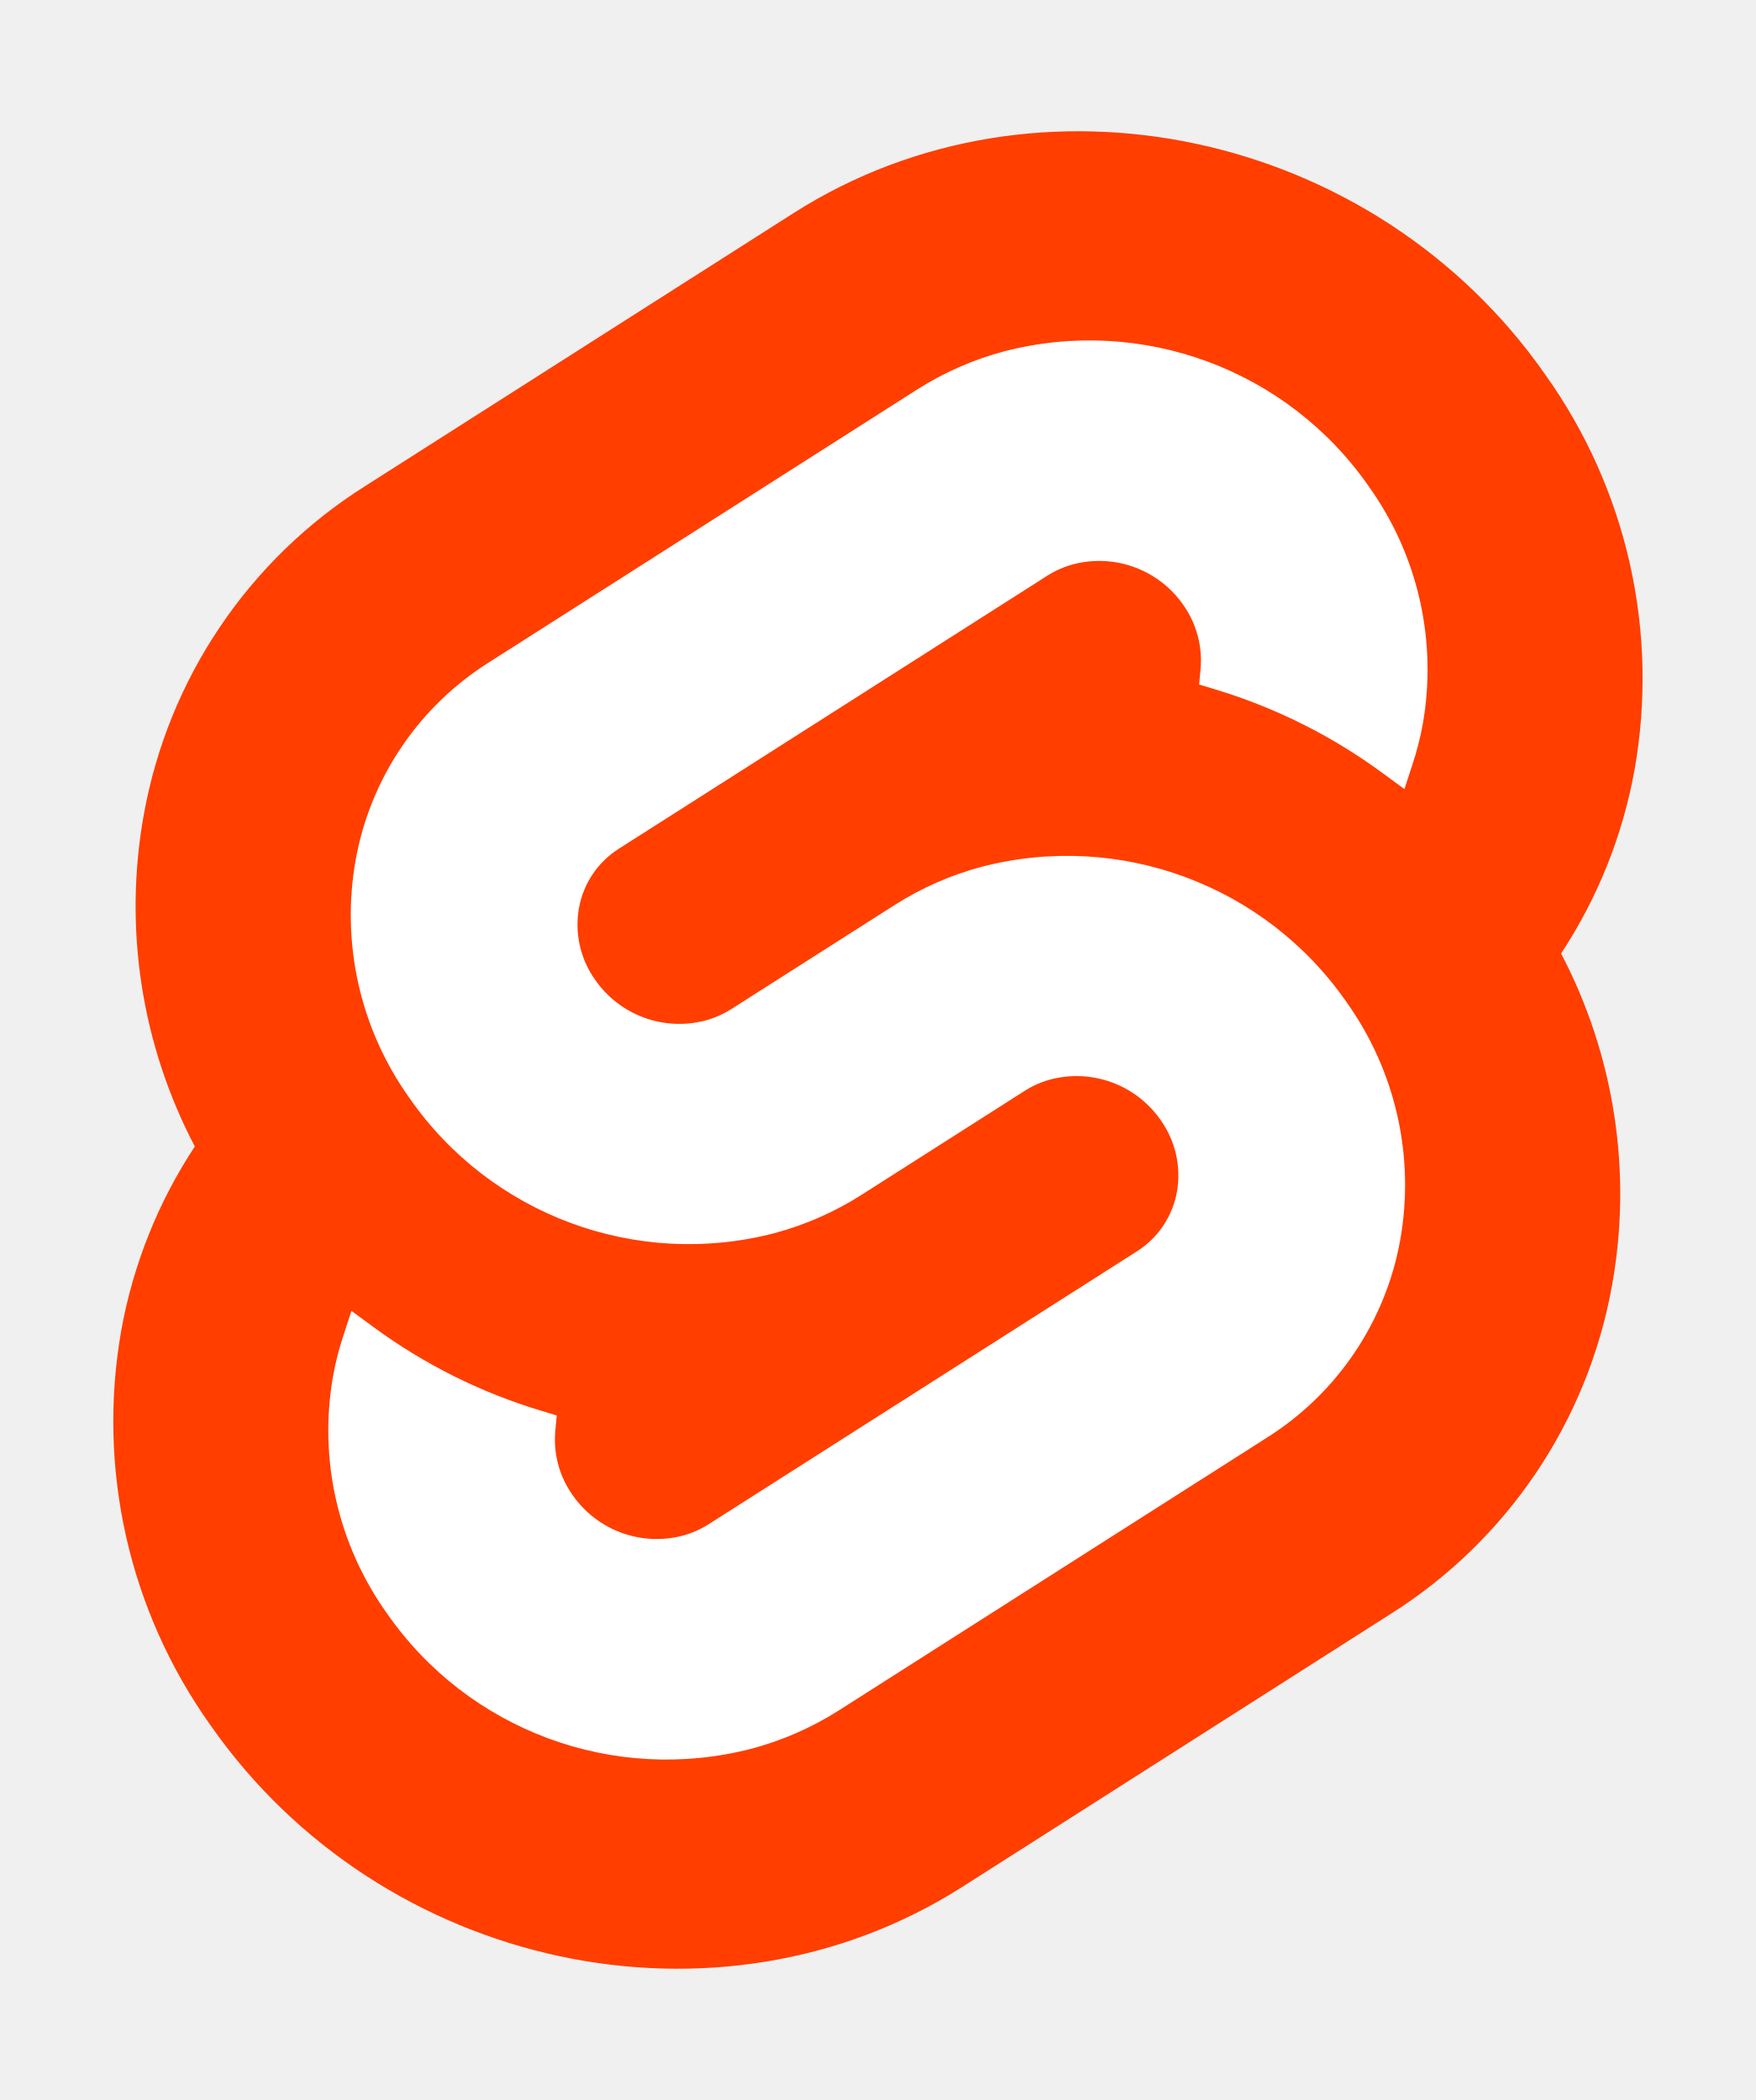
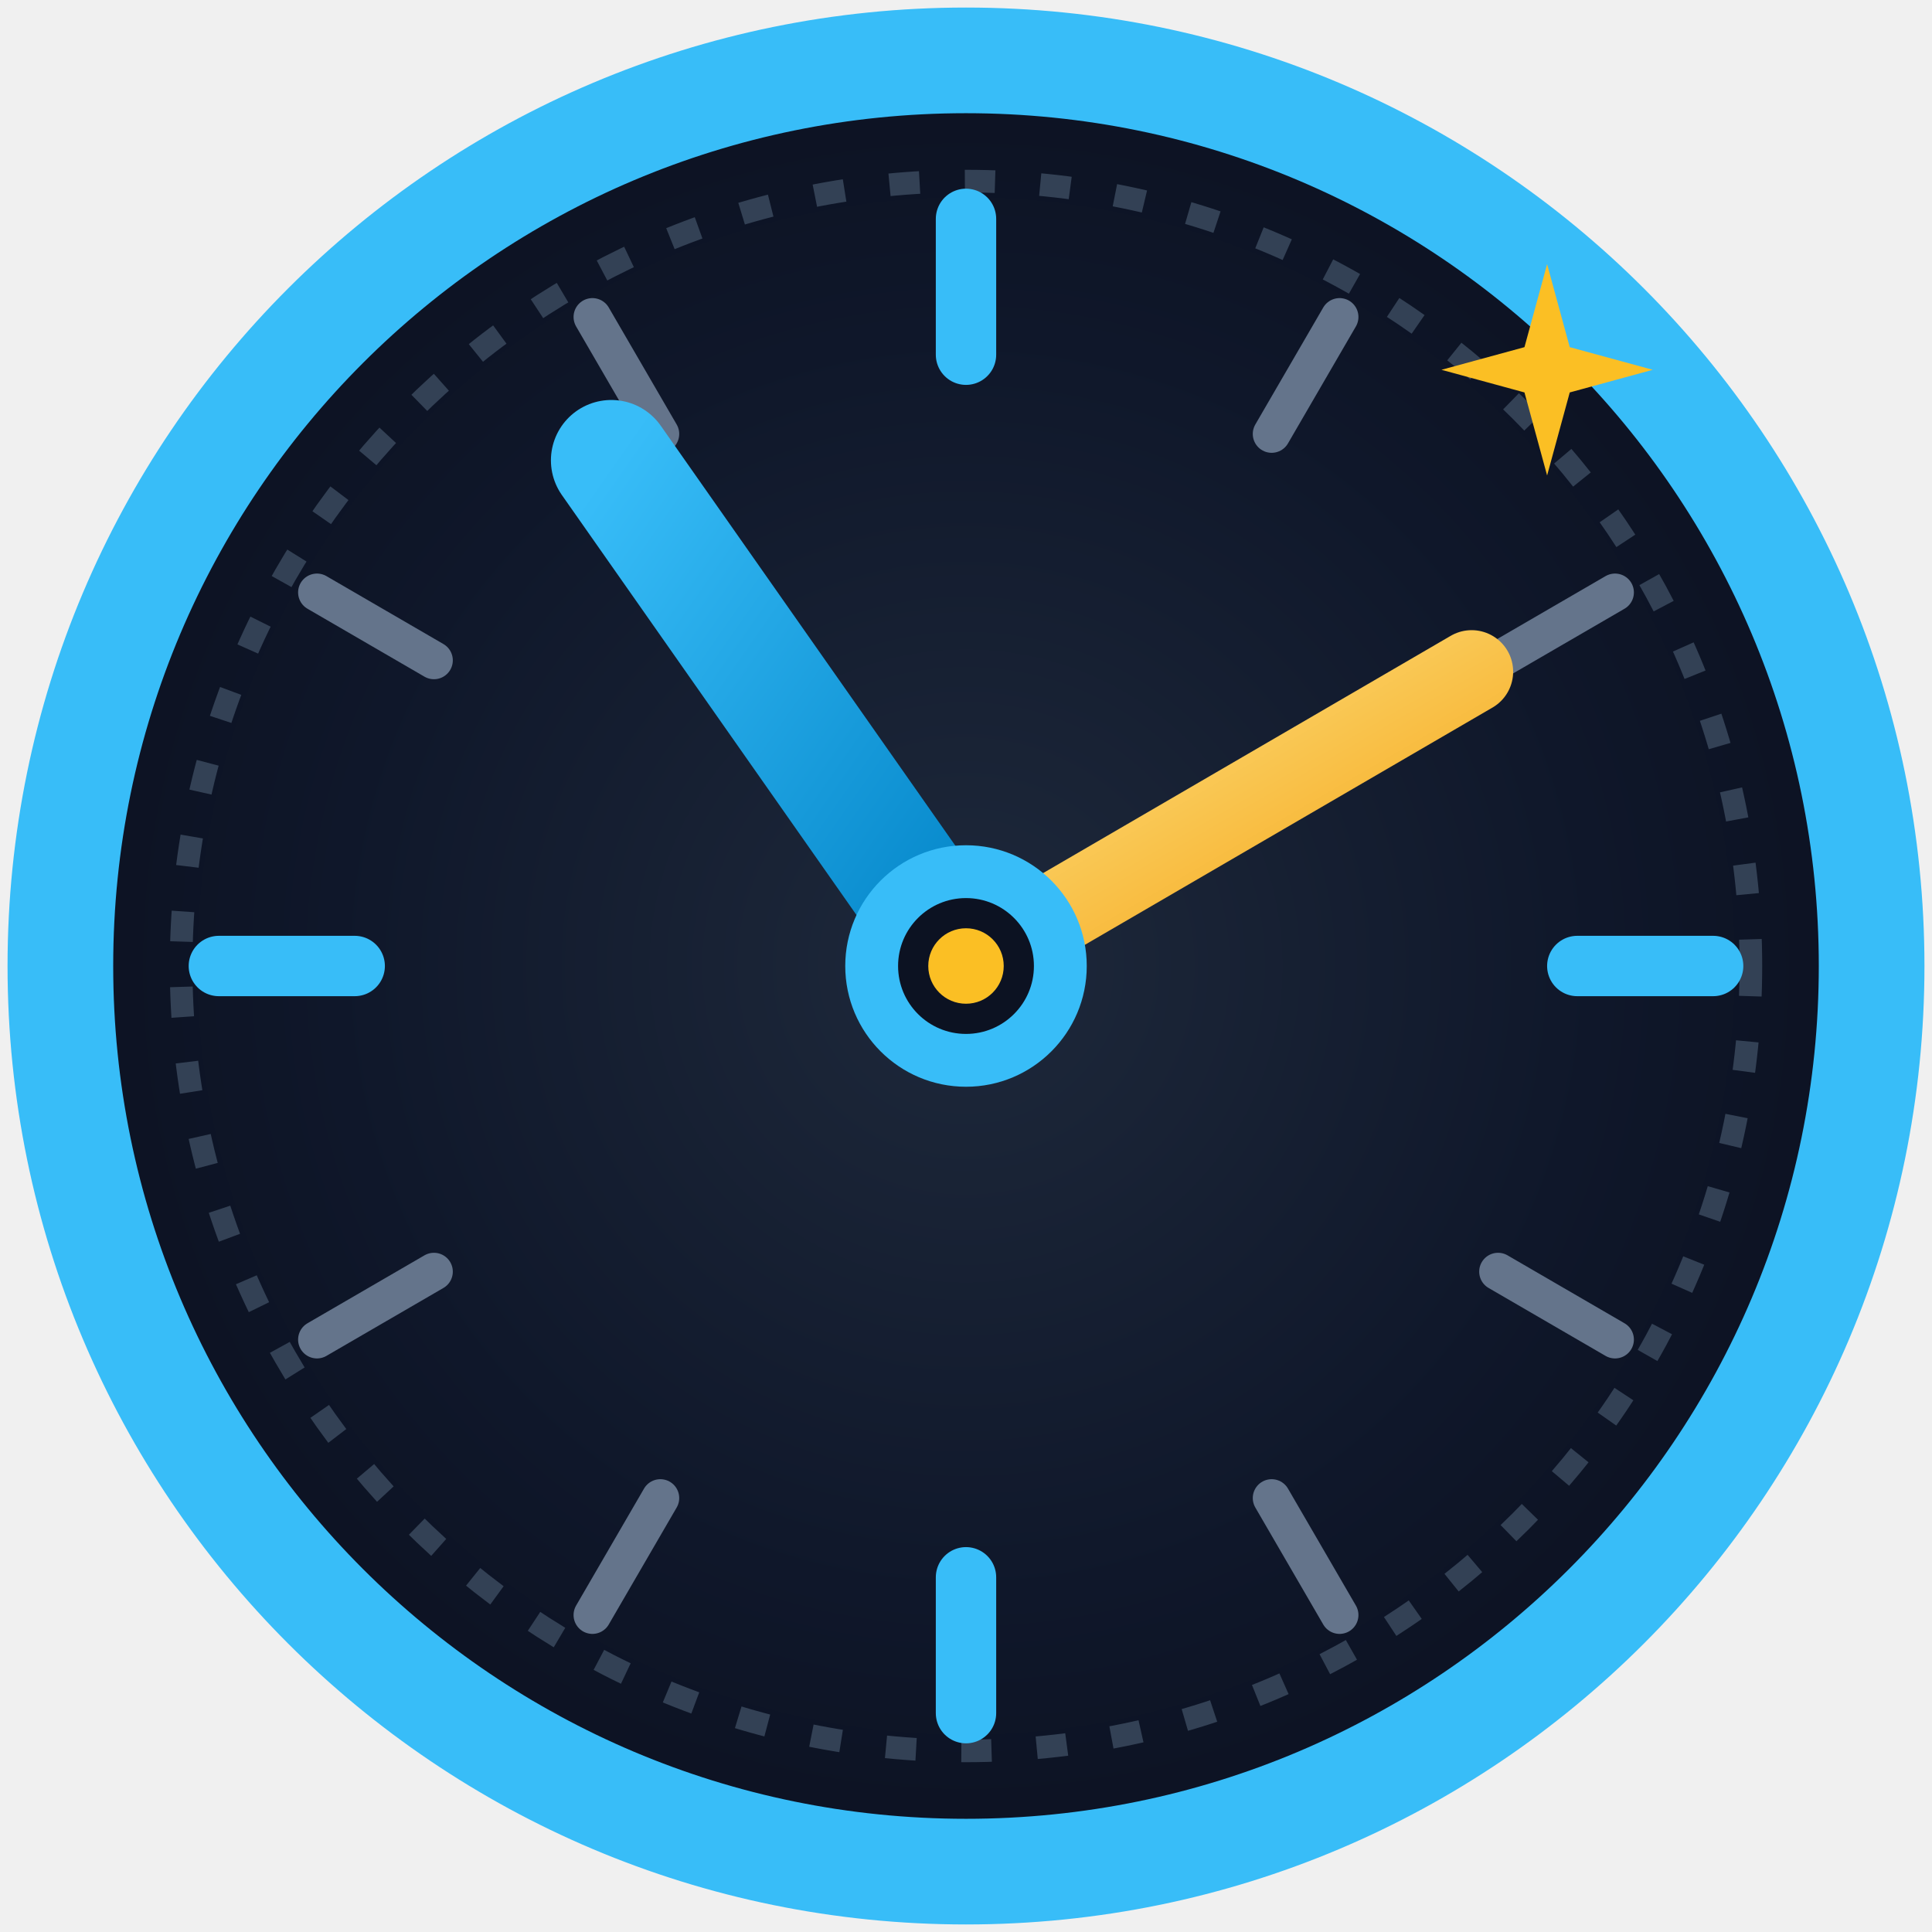
- <svg xmlns="http://www.w3.org/2000/svg" width="107" height="128" viewBox="0 0 107 128">
-   <path d="M94.157 22.819c-10.4-14.885-30.94-19.297-45.792-9.835L22.282 29.608A29.92 29.92 0 0 0 8.764 49.65a31.5 31.5 0 0 0 3.108 20.231 30 30 0 0 0-4.477 11.183 31.9 31.9 0 0 0 5.448 24.116c10.402 14.887 30.942 19.297 45.791 9.835l26.083-16.624A29.92 29.92 0 0 0 98.235 78.35a31.53 31.53 0 0 0-3.105-20.232 30 30 0 0 0 4.474-11.182 31.88 31.88 0 0 0-5.447-24.116" style="fill:#ff3e00" />
-   <path d="M45.817 106.582a20.72 20.72 0 0 1-22.237-8.243 19.17 19.17 0 0 1-3.277-14.503 18 18 0 0 1 .624-2.435l.49-1.498 1.337.981a33.6 33.6 0 0 0 10.203 5.098l.97.294-.09.968a5.85 5.85 0 0 0 1.052 3.878 6.24 6.24 0 0 0 6.695 2.485 5.8 5.8 0 0 0 1.603-.704L69.27 76.28a5.43 5.43 0 0 0 2.45-3.631 5.8 5.8 0 0 0-.987-4.371 6.24 6.24 0 0 0-6.698-2.487 5.7 5.7 0 0 0-1.6.704l-9.953 6.345a19 19 0 0 1-5.296 2.326 20.72 20.72 0 0 1-22.237-8.243 19.17 19.17 0 0 1-3.277-14.502 17.99 17.99 0 0 1 8.13-12.052l26.081-16.623a19 19 0 0 1 5.3-2.329 20.72 20.72 0 0 1 22.237 8.243 19.17 19.17 0 0 1 3.277 14.503 18 18 0 0 1-.624 2.435l-.49 1.498-1.337-.98a33.6 33.6 0 0 0-10.203-5.1l-.97-.294.09-.968a5.86 5.86 0 0 0-1.052-3.878 6.24 6.24 0 0 0-6.696-2.485 5.8 5.8 0 0 0-1.602.704L37.73 51.72a5.42 5.42 0 0 0-2.449 3.63 5.79 5.79 0 0 0 .986 4.372 6.24 6.24 0 0 0 6.698 2.486 5.8 5.8 0 0 0 1.602-.704l9.952-6.342a19 19 0 0 1 5.295-2.328 20.72 20.72 0 0 1 22.237 8.242 19.17 19.17 0 0 1 3.277 14.503 18 18 0 0 1-8.13 12.053l-26.081 16.622a19 19 0 0 1-5.3 2.328" style="fill:#fff" />
+ <svg xmlns="http://www.w3.org/2000/svg" viewBox="0 0 512 512">
+   <defs>
+     <radialGradient id="dialGrad" cx="50%" cy="50%" r="50%">
+       <stop offset="0%" stop-color="#1e293b" />
+       <stop offset="70%" stop-color="#0f172a" />
+       <stop offset="100%" stop-color="#0c1222" />
+     </radialGradient>
+     <linearGradient id="hourHandGrad" x1="0%" y1="0%" x2="100%" y2="100%">
+       <stop offset="0%" stop-color="#38bdf8" />
+       <stop offset="100%" stop-color="#0284c7" />
+     </linearGradient>
+     <linearGradient id="minHandGrad" x1="0%" y1="0%" x2="100%" y2="100%">
+       <stop offset="0%" stop-color="#fde68a" />
+       <stop offset="100%" stop-color="#f59e0b" />
+     </linearGradient>
+   </defs>
+   <circle cx="256" cy="256" r="240" fill="url(#dialGrad)" stroke="#38bdf8" stroke-width="28" />
+   <circle cx="256" cy="256" r="208" fill="none" stroke="#334155" stroke-width="6" stroke-dasharray="8 12" />
+   <g stroke-linecap="round">
+     <line x1="256" y1="58" x2="256" y2="94" stroke="#38bdf8" stroke-width="16" />
+     <line x1="454" y1="256" x2="418" y2="256" stroke="#38bdf8" stroke-width="16" />
+     <line x1="256" y1="454" x2="256" y2="418" stroke="#38bdf8" stroke-width="16" />
+     <line x1="58" y1="256" x2="94" y2="256" stroke="#38bdf8" stroke-width="16" />
+     <line x1="355" y1="84" x2="337" y2="115" stroke="#64748b" stroke-width="10" />
+     <line x1="428" y1="157" x2="397" y2="175" stroke="#64748b" stroke-width="10" />
+     <line x1="428" y1="355" x2="397" y2="337" stroke="#64748b" stroke-width="10" />
+     <line x1="355" y1="428" x2="337" y2="397" stroke="#64748b" stroke-width="10" />
+     <line x1="157" y1="428" x2="175" y2="397" stroke="#64748b" stroke-width="10" />
+     <line x1="84" y1="355" x2="115" y2="337" stroke="#64748b" stroke-width="10" />
+     <line x1="84" y1="157" x2="115" y2="175" stroke="#64748b" stroke-width="10" />
+     <line x1="157" y1="84" x2="175" y2="115" stroke="#64748b" stroke-width="10" />
+   </g>
+   <line x1="256" y1="256" x2="162" y2="122" stroke="url(#hourHandGrad)" stroke-width="32" stroke-linecap="round" />
+   <line x1="256" y1="256" x2="390" y2="178" stroke="url(#minHandGrad)" stroke-width="22" stroke-linecap="round" />
+   <circle cx="256" cy="256" r="32" fill="#38bdf8" />
+   <circle cx="256" cy="256" r="18" fill="#0c1222" />
+   <circle cx="256" cy="256" r="10" fill="#fbbf24" />
+   <path d="M410 70 L416 92 L438 98 L416 104 L410 126 L404 104 L382 98 L404 92 Z" fill="#fbbf24" />
</svg>
